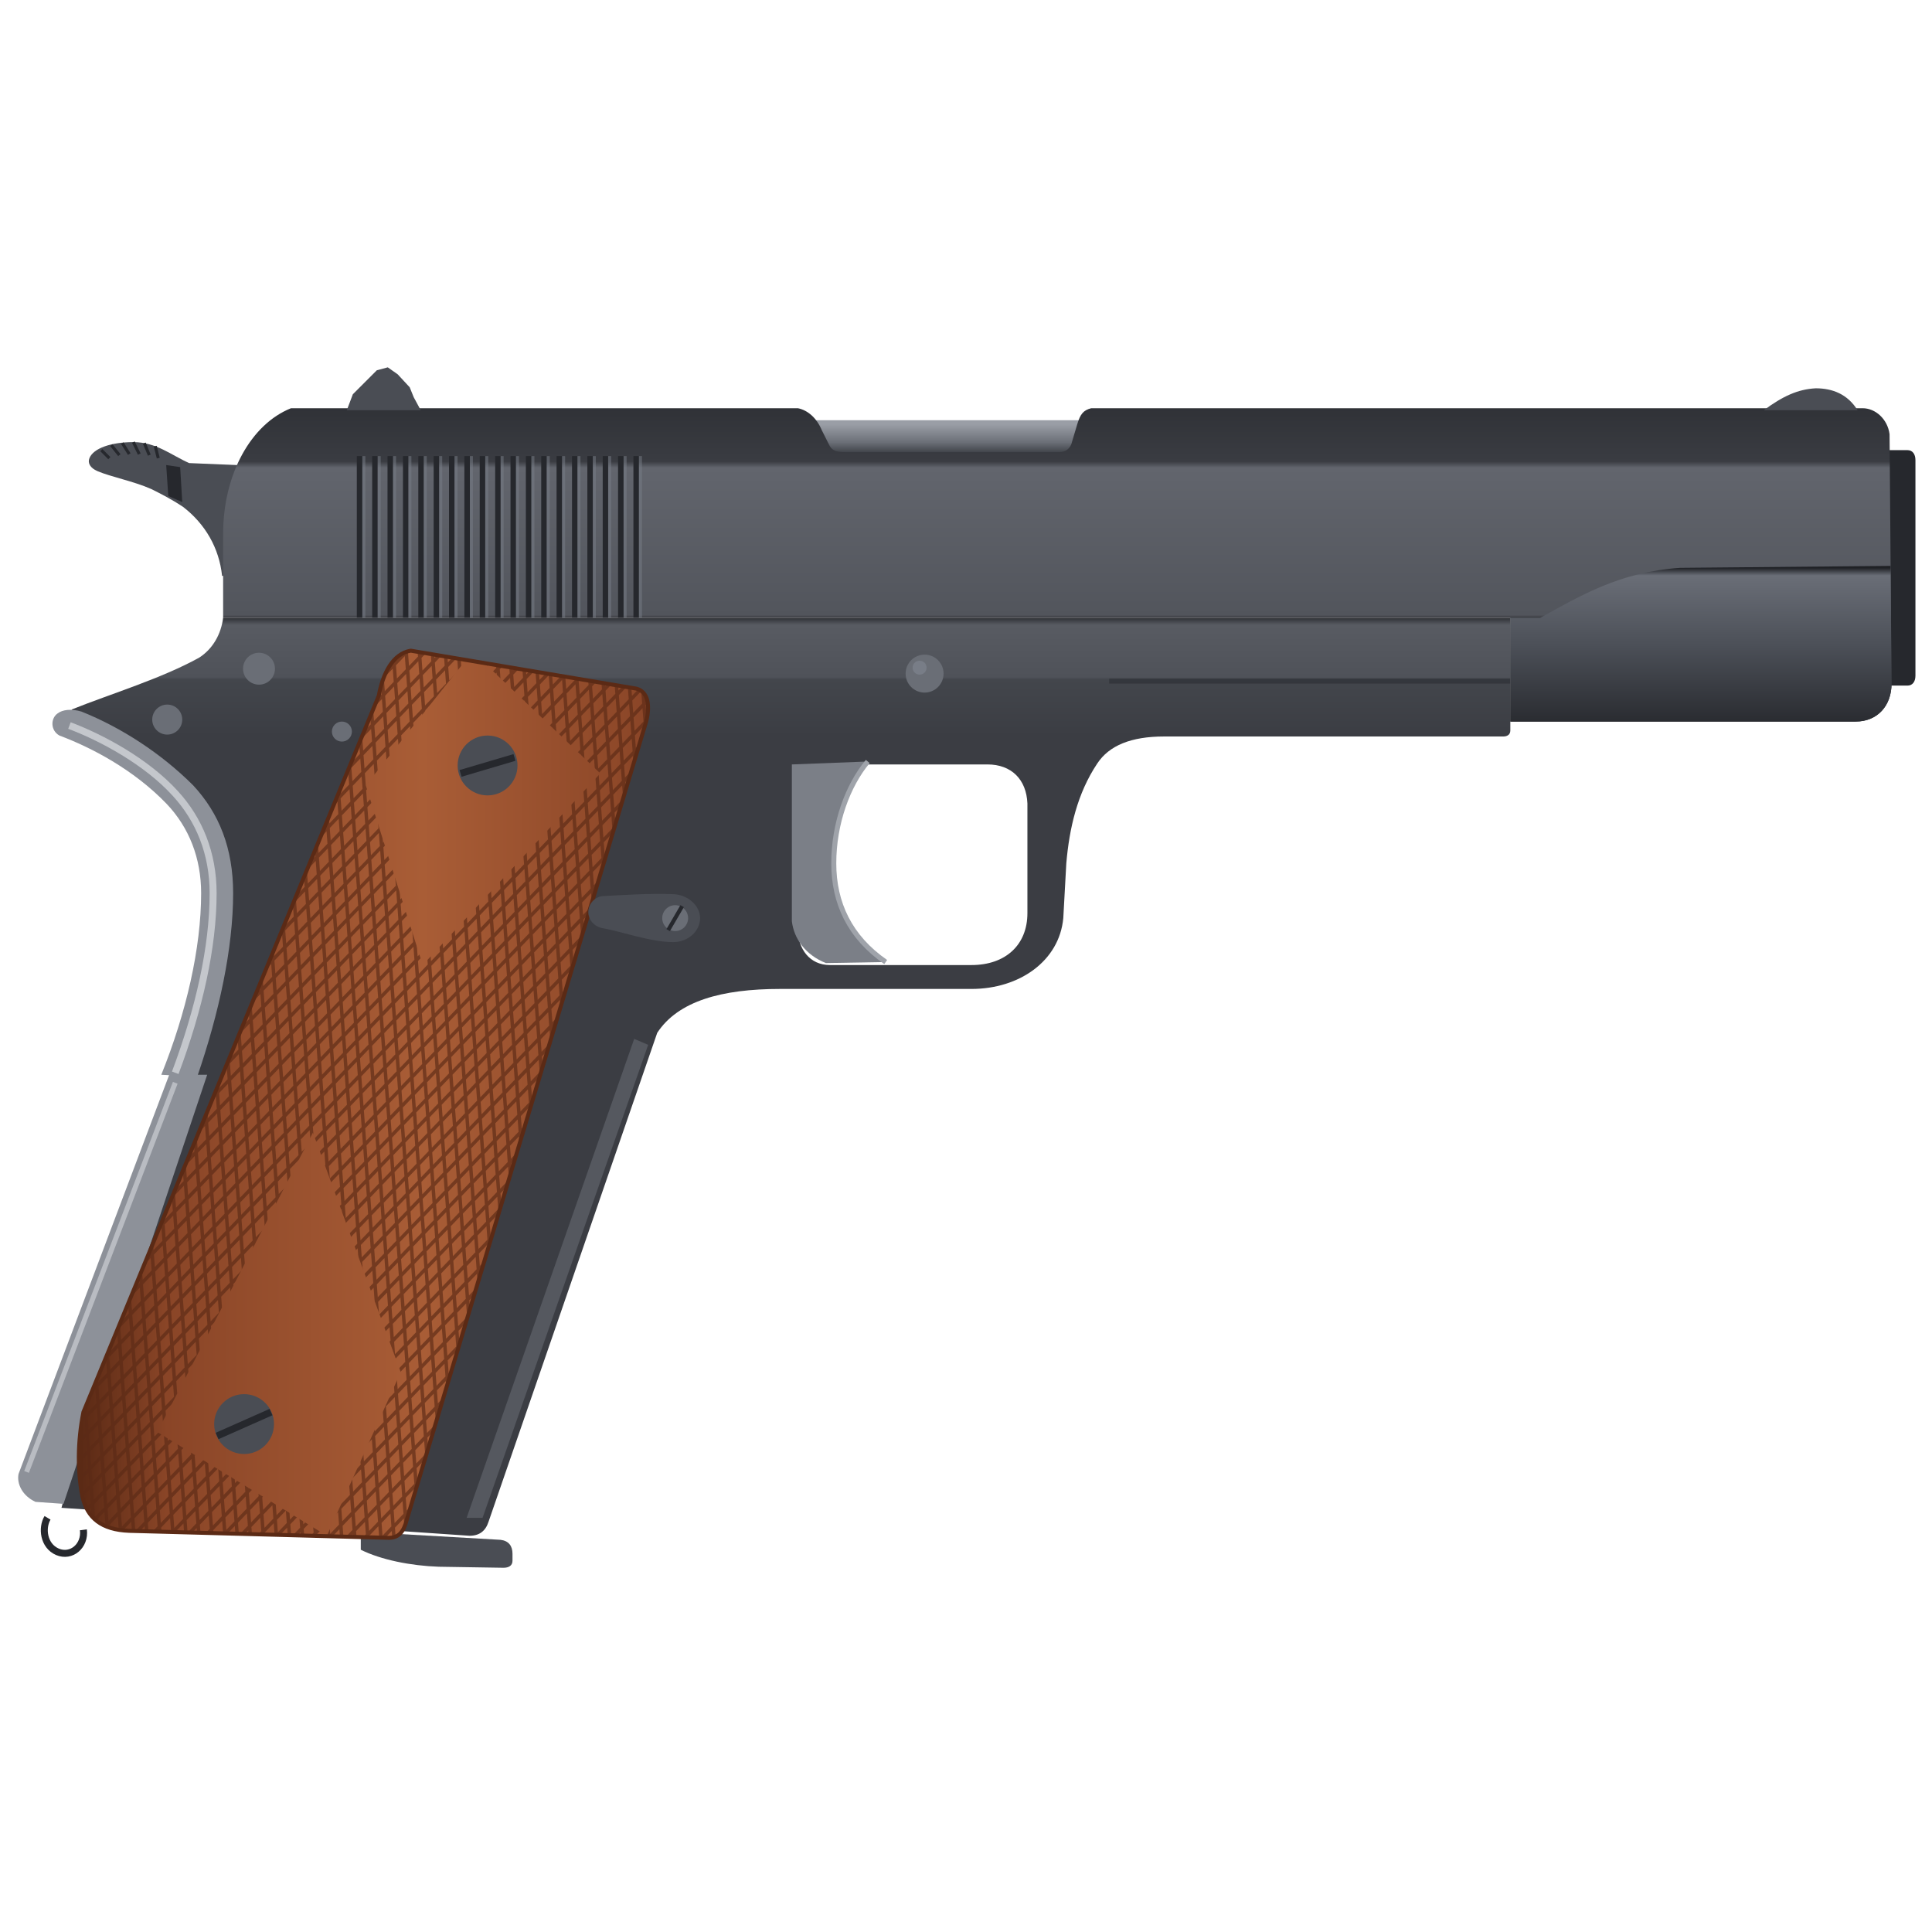
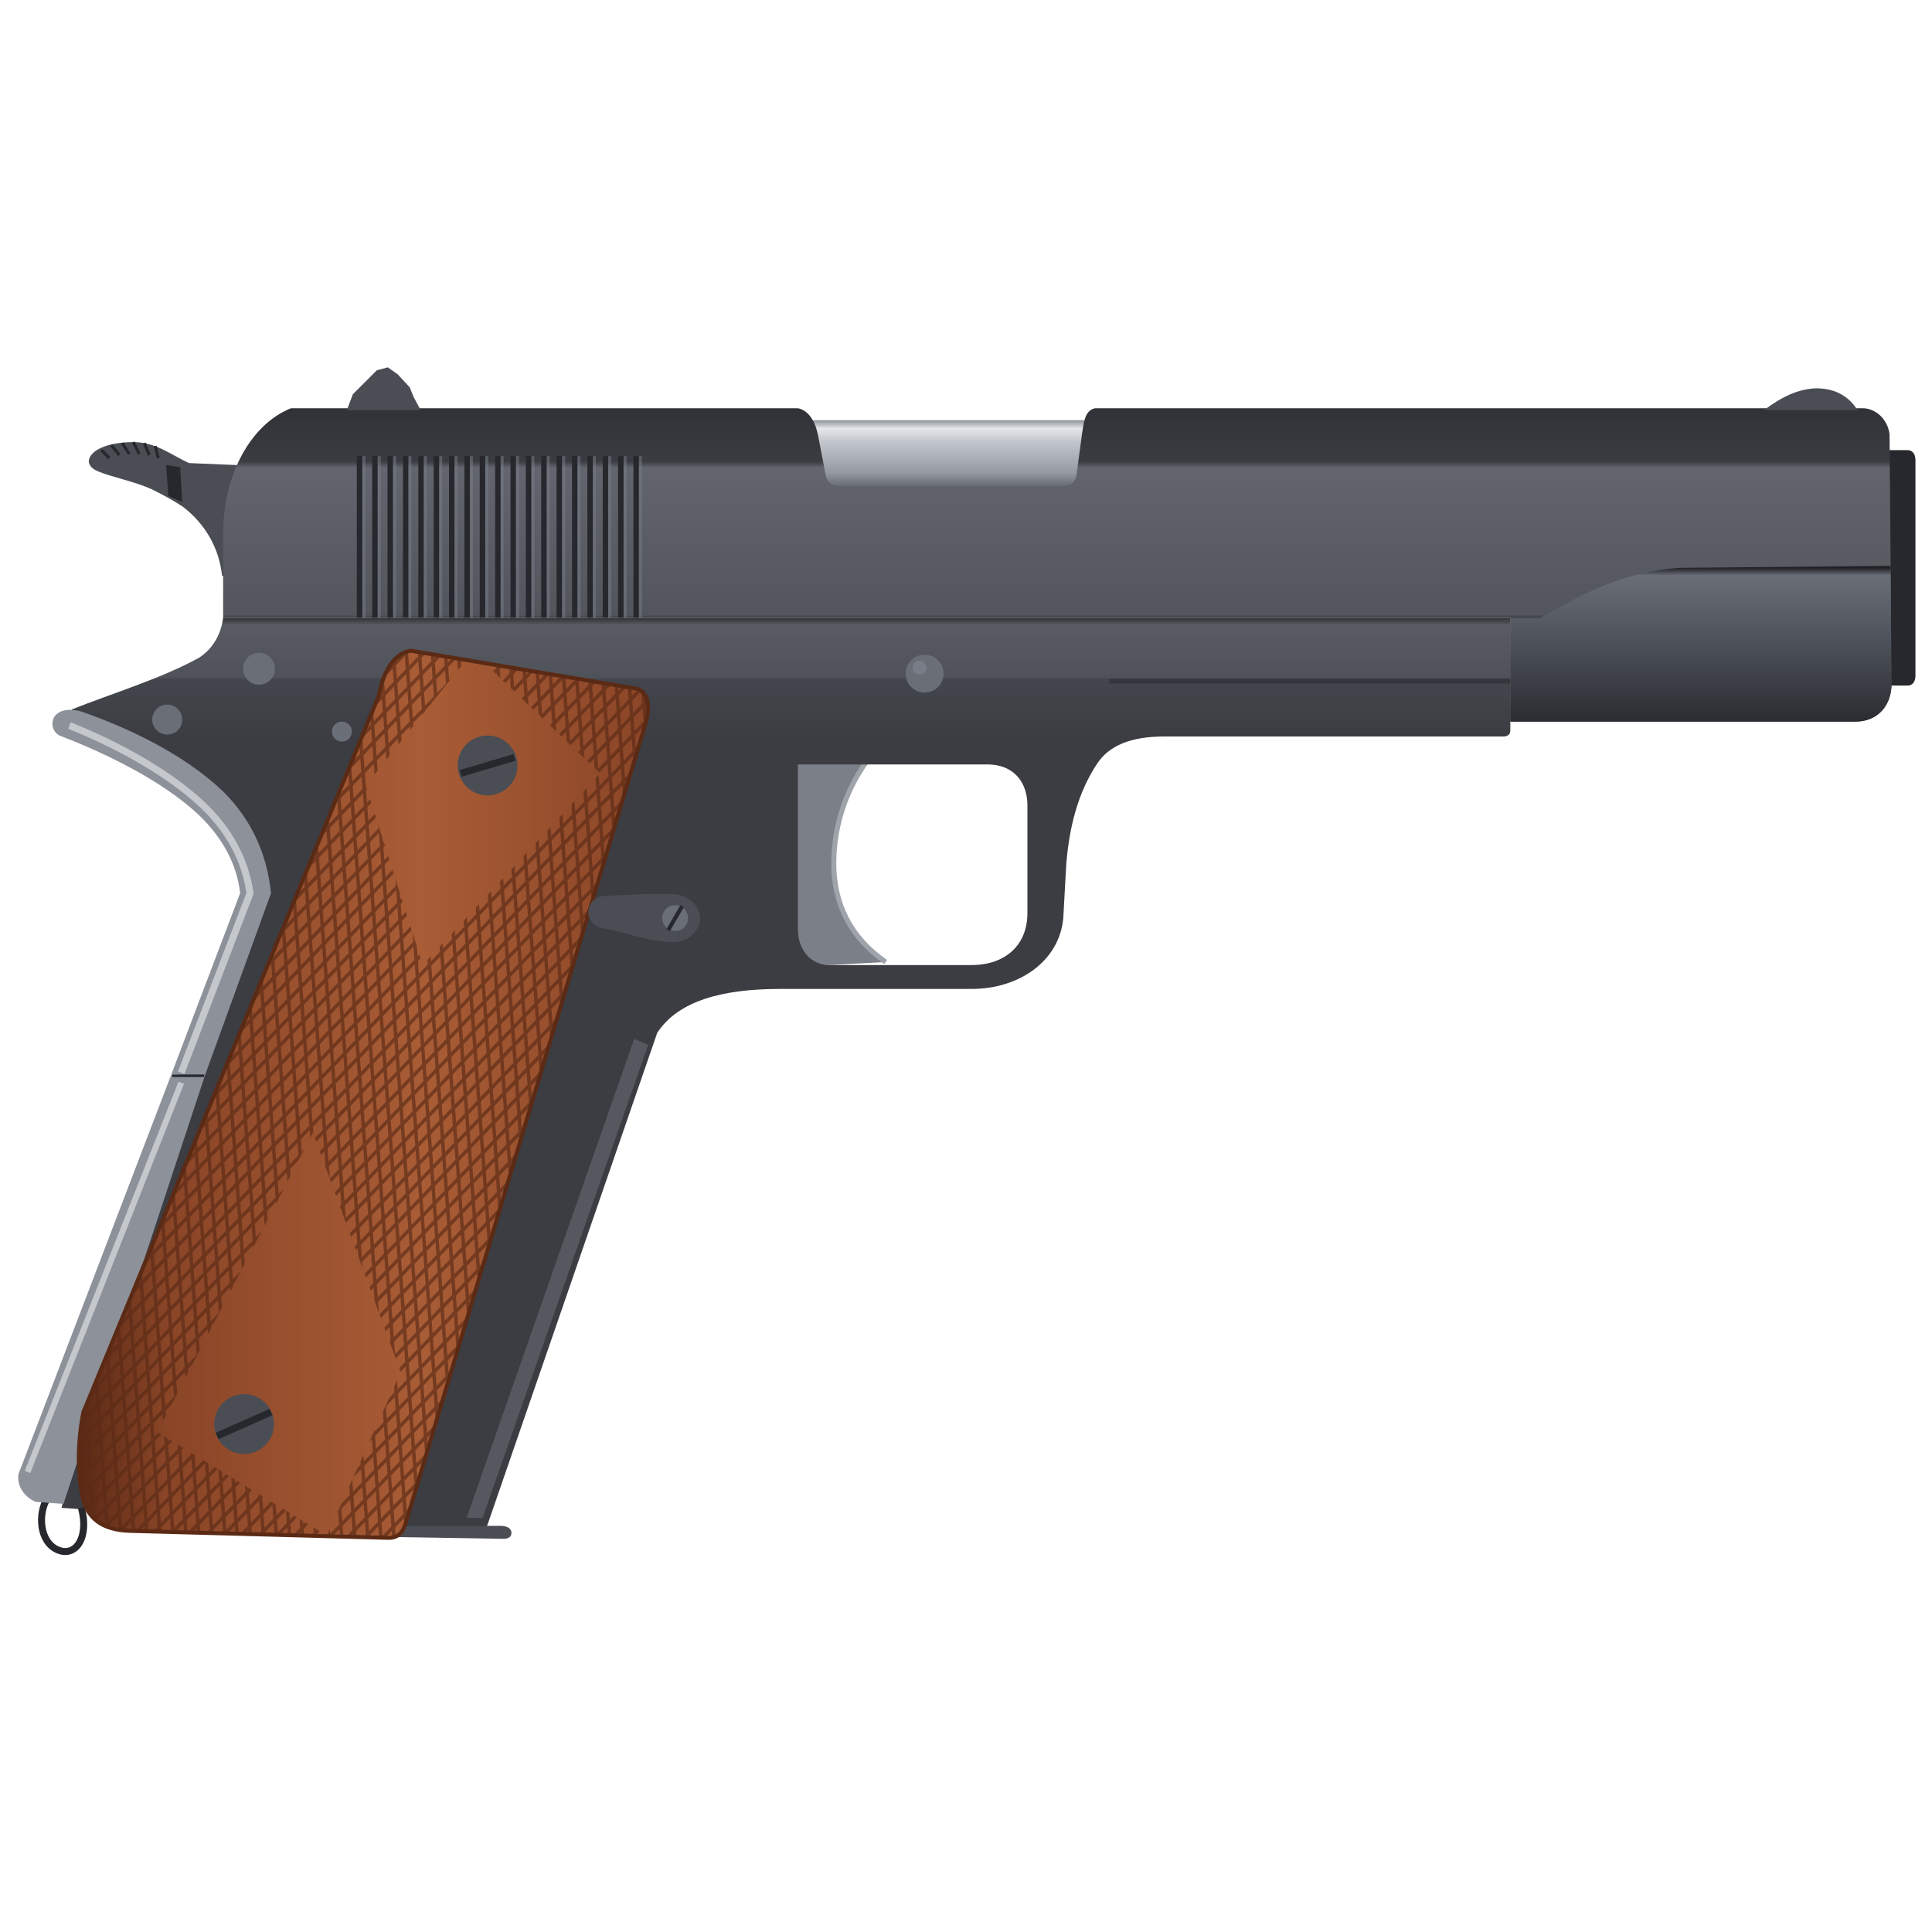
<svg xmlns="http://www.w3.org/2000/svg" width="256" height="256" viewBox="-113.68 -65.61 224 224" fill-rule="evenodd" stroke-linejoin="round" clip-rule="evenodd">
  <defs>
    <linearGradient id="m1911-slide-shading" gradientUnits="userSpaceOnUse" x1="0" y1="-18.28" x2="0" y2="18.05">
      <stop offset="0" stop-color="#303237" />
      <stop offset="0.17" stop-color="#3a3c42" />
      <stop offset="0.19" stop-color="#62656d" />
      <stop offset="0.66" stop-color="#52555c" />
      <stop offset="0.67" stop-color="#36383d" />
      <stop offset="1" stop-color="#36383d" />
    </linearGradient>
    <linearGradient id="m1911-nose-shading" gradientUnits="userSpaceOnUse" x1="0" y1="0.23" x2="0" y2="18.05">
      <stop offset="0" stop-color="#1f2125" />
      <stop offset="0.05" stop-color="#6a6e77" />
      <stop offset="0.5" stop-color="#4c5058" />
      <stop offset="1" stop-color="#2a2c31" />
    </linearGradient>
    <linearGradient id="m1911-frame-shading" gradientUnits="userSpaceOnUse" x1="0" y1="6.02" x2="0" y2="19.78">
      <stop offset="0" stop-color="#2e3035" />
      <stop offset="0.06" stop-color="#585b62" />
      <stop offset="0.5" stop-color="#4f5259" />
      <stop offset="0.52" stop-color="#43464c" />
      <stop offset="1" stop-color="#3b3d43" />
    </linearGradient>
-     <linearGradient id="m1911-barrel-shading" gradientUnits="userSpaceOnUse" x1="0" y1="-16.43" x2="0" y2="-12.96">
-       <stop offset="0" stop-color="#9a9ea6" />
-       <stop offset="0.6" stop-color="#6c7078" />
-       <stop offset="1" stop-color="#3a3d43" />
+     <linearGradient id="m1911-barrel-shading" gradientUnits="userSpaceOnUse" x1="0" y1="-16.89" x2="0" y2="-8.79">
+       <stop offset="0" stop-color="#8d9198" />
+       <stop offset="0.12" stop-color="#e4e7eb" />
+       <stop offset="0.3" stop-color="#c3c7cd" />
+       <stop offset="0.75" stop-color="#9599a1" />
+       <stop offset="1" stop-color="#5a5e66" />
    </linearGradient>
    <linearGradient id="m1911-wood-shading" gradientUnits="userSpaceOnUse" x1="-104.24" y1="-26.84" x2="-38.29" y2="-26.84">
      <stop offset="0" stop-color="#5b2a15" />
      <stop offset="0.15" stop-color="#8a4527" />
      <stop offset="0.6" stop-color="#a95d36" />
      <stop offset="1" stop-color="#8a4527" />
    </linearGradient>
    <clipPath id="m1911-panel-clip">
      <path d="M-66.06,9.83 L-39.91,14.23 C-38.53,14.58 -38.29,16.2 -38.76,18.05 L-66.52,110.6 C-66.87,111.99 -67.45,112.69 -68.61,112.69 L-98.69,111.88 C-101.93,111.76 -103.55,110.37 -104.12,107.94 C-104.7,105.05 -104.7,101.58 -104.01,98.11 L-69.76,15.04 C-69.3,12.49 -68.14,10.18 -66.06,9.83 Z" />
    </clipPath>
  </defs>
  <g id="hammer">
    <path d="M-103.31,-12.49 C-102.85,-13.65 -100.77,-14.35 -98.22,-14.35 C-95.56,-14.35 -93.83,-12.84 -91.75,-11.92 L-83.42,-11.57 L-83.42,1.16 L-87.93,1.16 C-88.27,-2.08 -89.89,-4.86 -92.44,-6.83 C-93.83,-7.75 -94.98,-8.33 -96.14,-8.91 C-98.22,-9.83 -100.77,-10.3 -102.39,-10.99 C-103.2,-11.34 -103.55,-11.92 -103.31,-12.49 Z" fill="#4a4d54" />
    <path d="M-94.41,-11.69 L-92.79,-11.45 L-92.55,-7.4 L-94.17,-8.1 Z" fill="#26282d" />
    <path d="M-101.93,-13.42 L-101,-12.49 M-100.77,-14 L-99.84,-12.84 M-99.5,-14.23 L-98.69,-12.96 M-98.22,-14.35 L-97.53,-12.96 M-96.95,-14.23 L-96.37,-12.84 M-95.68,-13.88 L-95.33,-12.49" stroke="#26282d" stroke-width="0.35" fill="none" />
  </g>
  <g id="barrel">
-     <rect x="-20.36" y="-16.89" width="32.97" height="4.16" fill="url(#m1911-barrel-shading)" />
+     <rect x="-20.36" y="-16.89" width="33.55" height="8.1" fill="url(#m1911-barrel-shading)" />
    <path d="M104.93,-13.42 L107.48,-13.42 C108.06,-13.42 108.4,-12.96 108.4,-12.26 L108.4,12.73 C108.4,13.42 108.06,13.88 107.48,13.88 L104.93,13.88 Z" fill="#26282d" />
  </g>
+   <g id="trigger">
+     <path d="M-22.56,21.75 L-12.61,21.75 C-15.16,25.22 -17.01,29.85 -17.01,34.48 C-17.01,39.1 -15.16,43.04 -10.99,45.93 L-17.47,46.28 C-19.78,46.28 -21.87,44.66 -22.1,42.34 Z" fill="#7b7f87" />
+     <path d="M-12.84,22.21 C-15.39,25.45 -17.01,29.85 -17.01,34.48 C-17.01,39.1 -15.16,43.04 -10.99,45.93" stroke="#9fa3aa" stroke-width="0.58" fill="none" />
+   </g>
  <g id="frame">
-     <path d="M-87.81,6.02 L61.43,6.02 L61.43,19.09 C61.43,19.55 61.09,19.78 60.62,19.78 L21.29,19.78 C17.47,19.78 14.92,20.82 13.54,22.91 C11.22,26.38 10.3,30.43 9.95,34.48 L9.6,40.84 C9.14,45.81 4.51,49.05 -1.04,49.05 L-23.25,49.05 C-29.96,49.05 -35.06,50.44 -37.48,54.14 L-57.04,110.83 C-57.38,111.88 -58.08,112.45 -59.24,112.45 L-106.55,109.21 L-93.25,59 L-88.97,37.95 L-92.44,27.54 L-104.24,17.59 L-105.4,16.66 C-100.77,14.81 -94.98,13.07 -90.59,10.64 C-88.97,9.6 -88.04,7.87 -87.81,6.02 Z M0.81,23.02 C3.59,23.02 5.32,24.76 5.44,27.54 L5.44,40.26 C5.44,43.96 2.89,46.28 -1.04,46.28 L-17.47,46.28 C-19.78,46.28 -21.17,44.43 -21.17,42.11 L-21.17,23.02 Z" fill="url(#m1911-frame-shading)" />
+     <path d="M-87.81,6.02 L61.43,6.02 L61.43,19.09 C61.43,19.55 61.09,19.78 60.62,19.78 L21.29,19.78 C17.47,19.78 14.92,20.82 13.54,22.91 C11.22,26.38 10.3,30.43 9.95,34.48 L9.6,40.84 C9.14,45.81 4.51,49.05 -1.04,49.05 L-23.25,49.05 C-29.96,49.05 -35.06,50.44 -37.48,54.14 L-57.04,110.83 C-57.27,111.64 -57.85,112.57 -59,112.57 L-106.55,109.21 L-92.9,59 L-84.57,37.95 L-89.2,28.46 L-104.24,17.59 L-105.4,16.66 C-100.77,14.81 -94.98,13.07 -90.59,10.64 C-88.97,9.6 -88.04,7.87 -87.81,6.02 Z M0.81,23.02 C3.59,23.02 5.32,24.76 5.44,27.54 L5.44,40.26 C5.44,43.96 2.89,46.28 -1.04,46.28 L-17.47,46.28 C-19.78,46.28 -21.17,44.43 -21.17,42.11 L-21.17,23.02 Z" fill="url(#m1911-frame-shading)" />
    <path d="M-38.53,55.53 L-57.73,110.37 L-59.58,110.37 L-40.15,54.84 Z" fill="#6a6e76" opacity="0.55" />
    <path d="M14.92,13.07 L61.43,13.07 L61.43,13.65 L14.92,13.65 Z" fill="#26282d" opacity="0.5" />
  </g>
  <g id="grip-safety">
-     <path d="M-107.02,17.12 C-107.83,17.7 -107.83,19.09 -106.79,19.67 C-103.08,21.06 -98.22,23.6 -94.41,27.54 C-91.75,30.31 -90.36,33.9 -90.36,37.95 C-90.36,44.31 -92.09,51.83 -94.98,59 L-90.82,59.24 C-88.27,51.83 -86.65,44.31 -86.65,37.95 C-86.65,32.74 -88.27,28.69 -91.28,25.45 C-94.98,21.75 -99.61,18.74 -104.24,16.89 C-105.4,16.54 -106.44,16.66 -107.02,17.12 Z" fill="#8d9199" />
-     <path d="M-105.63,18.51 C-101.93,19.9 -96.72,22.68 -93.36,26.38 C-90.59,29.39 -88.97,33.32 -88.97,37.95 C-88.97,44.19 -90.59,51.37 -93.36,58.77" stroke="#c4c7cc" stroke-width="0.81" fill="none" />
+     <path d="M-107.02,17.12 C-107.83,17.7 -107.83,19.09 -106.79,19.67 C-101.93,21.52 -94.98,24.76 -90.59,28.92 C-87.81,31.58 -86.19,34.71 -85.84,37.95 L-93.83,59 L-89.89,59 L-82.26,37.95 C-82.72,33.32 -84.57,29.39 -87.81,26.15 C-92.44,21.75 -98.92,18.74 -104.24,16.89 C-105.4,16.54 -106.44,16.66 -107.02,17.12 Z" fill="#8d9199" />
+     <path d="M-105.63,18.51 C-101,20.36 -94.52,23.6 -90.13,27.77 C-87.12,30.66 -85.27,34.01 -84.69,37.95 L-92.67,58.77" stroke="#c4c7cc" stroke-width="0.81" fill="none" />
  </g>
  <g id="mainspring-housing">
-     <path d="M-94.06,59 L-89.66,59 L-106.32,108.75 L-109.56,108.52 C-111.07,107.83 -111.76,106.44 -111.53,105.28 Z" fill="#8d9199" />
-     <path d="M-93.36,59.93 L-110.6,105.05" stroke="#b9bcc2" stroke-width="0.58" fill="none" />
-     <path d="M-108.17,110.37 C-108.87,111.53 -108.64,113.61 -107.02,114.31 C-105.4,115 -103.78,113.61 -104.01,111.76" stroke="#26282d" stroke-width="0.81" fill="none" />
+     <path d="M-108.17,108.06 C-109.33,109.91 -109.1,113.15 -107.02,114.07 C-104.93,115 -103.31,112.69 -104.24,109.21" stroke="#26282d" stroke-width="0.81" fill="none" />
+     <path d="M-93.83,59 L-89.89,59 L-106.32,108.75 L-109.56,108.52 C-111.07,107.83 -111.76,106.44 -111.53,105.28 Z" fill="#8d9199" />
+     <path d="M-92.67,59.93 L-110.49,105.05" stroke="#c4c7cc" stroke-width="0.69" fill="none" />
+     <path d="M-93.71,59.12 L-90.01,59.12" stroke="#26282d" stroke-width="0.29" fill="none" />
  </g>
  <g id="magazine">
-     <path d="M-71.85,111.99 L-55.65,112.92 C-54.72,113.03 -54.26,113.61 -54.26,114.54 L-54.26,115.35 C-54.26,115.93 -54.72,116.16 -55.3,116.16 L-62.82,116.04 C-66.06,115.93 -69.53,115.23 -71.85,114.07 Z" fill="#4a4d54" />
+     <path d="M-69.53,111.3 L-55.65,111.3 C-54.84,111.3 -54.38,111.64 -54.38,112.11 C-54.38,112.57 -54.72,112.8 -55.3,112.8 L-69.53,112.57 Z" fill="#4a4d54" />
  </g>
  <g id="grip-panel">
    <path d="M-66.06,9.83 L-39.91,14.23 C-38.53,14.58 -38.29,16.2 -38.76,18.05 L-66.52,110.6 C-66.87,111.99 -67.45,112.69 -68.61,112.69 L-98.69,111.88 C-101.93,111.76 -103.55,110.37 -104.12,107.94 C-104.7,105.05 -104.7,101.58 -104.01,98.11 L-69.76,15.04 C-69.3,12.49 -68.14,10.18 -66.06,9.83 Z" fill="url(#m1911-wood-shading)" />
    <g clip-path="url(#m1911-panel-clip)">
      <path d="M12.15,-26.38 L24.18,135.13 M10.64,-26.26 L22.68,135.25 M9.14,-26.15 L21.17,135.36 M7.64,-26.03 L19.67,135.48 M6.13,-25.92 L18.16,135.59 M4.63,-25.8 L16.66,135.71 M3.12,-25.68 L15.16,135.82 M1.62,-25.57 L13.65,135.94 M0.12,-25.45 L12.15,136.06 M-1.39,-25.34 L10.64,136.17 M-2.89,-25.22 L9.14,136.29 M-4.4,-25.11 L7.64,136.4 M-5.9,-24.99 L6.13,136.52 M-7.4,-24.99 L4.63,136.63 M-8.91,-24.87 L3.12,136.75 M-10.41,-24.76 L1.62,136.87 M-11.92,-24.64 L0.12,136.98 M-13.42,-24.53 L-1.27,136.98 M-14.92,-24.41 L-2.78,137.1 M-16.43,-24.3 L-4.28,137.21 M-17.93,-24.18 L-5.78,137.33 M-19.32,-24.06 L-7.29,137.44 M-20.82,-23.95 L-8.79,137.56 M-22.33,-23.83 L-10.3,137.68 M-23.83,-23.72 L-11.8,137.79 M-25.34,-23.6 L-13.3,137.91 M-26.84,-23.49 L-14.81,138.02 M-28.34,-23.37 L-16.31,138.14 M-29.85,-23.25 L-17.82,138.25 M-31.35,-23.14 L-19.32,138.37 M-32.86,-23.02 L-20.82,138.49 M-34.36,-22.91 L-22.33,138.6 M-35.87,-22.79 L-23.83,138.72 M-37.37,-22.68 L-25.34,138.83 M-38.87,-22.56 L-26.84,138.95 M-40.38,-22.44 L-28.34,139.06 M-41.88,-22.33 L-29.85,139.18 M-43.39,-22.21 L-31.35,139.3 M-44.89,-22.1 L-32.86,139.41 M-46.39,-21.98 L-34.36,139.53 M-47.9,-21.87 L-35.87,139.64 M-49.4,-21.75 L-37.37,139.76 M-50.91,-21.63 L-38.87,139.87 M-52.41,-21.52 L-40.38,139.99 M-53.91,-21.52 L-41.88,140.1 M-55.42,-21.4 L-43.27,140.22 M-56.92,-21.29 L-44.77,140.34 M-58.43,-21.17 L-46.28,140.34 M-59.81,-21.06 L-47.78,140.45 M-61.32,-20.94 L-49.29,140.57 M-62.82,-20.82 L-50.79,140.68 M-64.33,-20.71 L-52.29,140.8 M-65.83,-20.59 L-53.8,140.91 M-67.33,-20.48 L-55.3,141.03 M-68.84,-20.36 L-56.81,141.15 M-70.34,-20.25 L-58.31,141.26 M-71.85,-20.13 L-59.81,141.38 M-73.35,-20.01 L-61.32,141.49 M-74.85,-19.9 L-62.82,141.61 M-76.36,-19.78 L-64.33,141.72 M-77.86,-19.67 L-65.83,141.84 M-79.37,-19.55 L-67.33,141.96 M-80.87,-19.44 L-68.84,142.07 M-82.37,-19.32 L-70.34,142.19 M-83.88,-19.21 L-71.85,142.3 M-85.38,-19.09 L-73.35,142.42 M-86.89,-18.97 L-74.85,142.53 M-88.39,-18.86 L-76.36,142.65 M-89.89,-18.74 L-77.86,142.77 M-91.4,-18.63 L-79.37,142.88 M-92.9,-18.51 L-80.87,143 M-94.41,-18.4 L-82.37,143.11 M-95.91,-18.28 L-83.88,143.23 M-97.41,-18.16 L-85.27,143.34 M-98.92,-18.16 L-86.77,143.46 M-100.42,-18.05 L-88.27,143.58 M-101.81,-17.93 L-89.78,143.69 M-103.31,-17.82 L-91.28,143.69 M-104.82,-17.7 L-92.79,143.81 M-106.32,-17.59 L-94.29,143.92 M-107.83,-17.47 L-95.79,144.04 M-109.33,-17.35 L-97.3,144.15 M-110.83,-17.24 L-98.8,144.27 M-112.34,-17.12 L-100.31,144.39 M-113.84,-17.01 L-101.81,144.5 M-115.35,-16.89 L-103.31,144.62 M-116.85,-16.78 L-104.82,144.73 M-118.35,-16.66 L-106.32,144.85 M-119.86,-16.54 L-107.83,144.96 M-121.36,-16.43 L-109.33,145.08 M-122.87,-16.31 L-110.83,145.2 M-124.37,-16.2 L-112.34,145.31 M-125.87,-16.08 L-113.84,145.43 M-127.38,-15.97 L-115.35,145.54 M-128.88,-15.85 L-116.85,145.66 M-130.39,-15.73 L-118.35,145.77 M-131.89,-15.62 L-119.86,145.89 M-133.39,-15.5 L-121.36,146.01 M-134.9,-15.39 L-122.87,146.12 M-136.4,-15.27 L-124.37,146.24 M-137.91,-15.16 L-125.76,146.35 M-139.41,-15.04 L-127.26,146.47 M-140.91,-14.92 L-128.77,146.58 M-142.42,-14.81 L-130.27,146.7 M-143.81,-14.81 L-131.78,146.82 M-145.31,-14.69 L-133.28,146.93 M-146.82,-14.58 L-134.78,147.05 M-148.32,-14.46 L-136.29,147.16 M-149.82,-14.35 L-137.79,147.16 M-151.33,-14.23 L-139.3,147.28 M-152.83,-14.11 L-140.8,147.39 M-154.34,-14 L-142.3,147.51 M-155.84,-13.88 L-143.81,147.63 M-157.34,-13.77 L-145.31,147.74 M-158.85,-13.65 L-146.82,147.86 M-160.35,-13.54 L-148.32,147.97 M-161.86,-13.42 L-149.82,148.09 M-163.36,-13.3 L-151.33,148.2 M-164.86,-13.19 L-152.83,148.32 M-166.37,-13.07 L-154.34,148.43 M-167.87,-12.96 L-155.84,148.55 M49.29,65.25 L-62.94,181.99 M48.24,64.21 L-63.98,180.94 M47.2,63.17 L-65.02,179.9 M46.05,62.13 L-66.18,178.86 M45,61.09 L-67.22,177.82 M43.96,60.04 L-68.37,176.78 M42.81,59 L-69.42,175.74 M41.77,57.96 L-70.46,174.7 M40.61,56.92 L-71.61,173.66 M39.57,55.88 L-72.66,172.61 M38.53,54.84 L-73.7,171.57 M37.37,53.8 L-74.85,170.53 M36.33,52.76 L-75.9,169.49 M35.29,51.72 L-77.05,168.45 M34.13,50.67 L-78.09,167.41 M33.09,49.63 L-79.13,166.37 M31.93,48.59 L-80.29,165.33 M30.89,47.55 L-81.33,164.28 M29.85,46.51 L-82.37,163.24 M28.69,45.47 L-83.53,162.2 M27.65,44.43 L-84.57,161.16 M26.61,43.39 L-85.73,160.12 M25.45,42.34 L-86.77,159.08 M24.41,41.3 L-87.81,158.04 M23.25,40.26 L-88.97,157 M22.21,39.22 L-90.01,155.96 M21.17,38.18 L-91.05,154.91 M20.01,37.14 L-92.21,153.87 M18.97,36.1 L-93.25,152.83 M17.93,35.06 L-94.29,151.79 M16.78,34.01 L-95.45,150.75 M15.73,32.97 L-96.49,149.71 M14.58,31.93 L-97.65,148.67 M13.54,30.89 L-98.69,147.63 M12.49,29.85 L-99.73,146.58 M11.34,28.81 L-100.88,145.54 M10.3,27.65 L-101.93,144.5 M9.26,26.61 L-102.97,143.46 M8.1,25.57 L-104.12,142.42 M7.06,24.53 L-105.17,141.38 M6.02,23.49 L-106.32,140.34 M4.86,22.44 L-107.36,139.3 M3.82,21.4 L-108.4,138.25 M2.66,20.36 L-109.56,137.21 M1.62,19.32 L-110.6,136.17 M0.58,18.28 L-111.64,135.13 M-0.58,17.24 L-112.8,134.09 M-1.62,16.2 L-113.84,133.05 M-2.66,15.16 L-115,132.01 M-3.82,14.11 L-116.04,130.97 M-4.86,13.07 L-117.08,129.92 M-6.02,12.03 L-118.24,128.88 M-7.06,10.99 L-119.28,127.84 M-8.1,9.95 L-120.32,126.8 M-9.26,8.91 L-121.48,125.76 M-10.3,7.87 L-122.52,124.72 M-11.34,6.83 L-123.68,123.68 M-12.49,5.78 L-124.72,122.64 M-13.54,4.74 L-125.76,121.59 M-14.69,3.7 L-126.92,120.55 M-15.73,2.66 L-127.96,119.51 M-16.78,1.62 L-129,118.47 M-17.93,0.58 L-130.16,117.43 M-18.97,-0.46 L-131.2,116.39 M-20.01,-1.5 L-132.35,115.35 M-21.17,-2.55 L-133.39,114.31 M-22.21,-3.59 L-134.44,113.26 M-23.37,-4.63 L-135.59,112.22 M-24.41,-5.67 L-136.63,111.18 M-25.45,-6.71 L-137.68,110.14 M-26.61,-7.75 L-138.83,109.1 M-27.65,-8.79 L-139.87,108.06 M-28.69,-9.83 L-141.03,107.02 M-29.85,-10.88 L-142.07,105.98 M-30.89,-11.92 L-143.11,104.93 M-32.05,-12.96 L-144.27,103.89 M-33.09,-14 L-145.31,102.85 M-34.13,-15.04 L-146.35,101.81 M-35.29,-16.08 L-147.51,100.77 M-36.33,-17.12 L-148.55,99.73 M-37.37,-18.16 L-149.71,98.69 M-38.53,-19.21 L-150.75,97.65 M-39.57,-20.25 L-151.79,96.6 M-40.72,-21.29 L-152.95,95.56 M-41.77,-22.33 L-153.99,94.52 M-42.81,-23.37 L-155.03,93.36 M-43.96,-24.41 L-156.19,92.32 M-45,-25.45 L-157.23,91.28 M-46.05,-26.49 L-158.27,90.24 M-47.2,-27.54 L-159.43,89.2 M-48.24,-28.58 L-160.47,88.16 M-49.4,-29.62 L-161.62,87.12 M-50.44,-30.66 L-162.67,86.08 M-51.48,-31.7 L-163.71,85.03 M-52.64,-32.74 L-164.86,83.99 M-53.68,-33.78 L-165.9,82.95 M-54.72,-34.82 L-166.95,81.91 M-55.88,-35.87 L-168.1,80.87 M-56.92,-36.91 L-169.14,79.83 M-57.96,-37.95 L-170.3,78.79 M-59.12,-38.99 L-171.34,77.75 M-60.16,-40.03 L-172.38,76.7 M-61.32,-41.07 L-173.54,75.66 M-62.36,-42.11 L-174.58,74.62 M-63.4,-43.15 L-175.62,73.58 M-64.56,-44.19 L-176.78,72.54 M-65.6,-45.24 L-177.82,71.5 M-66.64,-46.28 L-178.98,70.46 M-67.8,-47.32 L-180.02,69.42 M-68.84,-48.36 L-181.06,68.37 M-69.99,-49.4 L-182.22,67.33 M-71.04,-50.44 L-183.26,66.29 M-72.08,-51.48 L-184.3,65.25 M-73.23,-52.52 L-185.46,64.21 M-74.28,-53.57 L-186.5,63.17 M-75.32,-54.61 L-187.66,62.13 M-76.47,-55.65 L-188.7,61.09 M-77.51,-56.69 L-189.74,60.04 M-78.67,-57.73 L-190.89,59 M-79.71,-58.77 L-191.94,57.96 M-80.75,-59.81 L-192.98,56.92" stroke="#5b2a15" stroke-width="0.4" opacity="0.65" fill="none" />
    </g>
    <path d="M-58.89,9.95 L-44.08,24.06 L-64.67,46.28 L-71.27,25.45 Z" fill="url(#m1911-wood-shading)" clip-path="url(#m1911-panel-clip)" />
    <path d="M-77.4,65.71 L-67.22,93.48 L-75.78,112.45 L-95.45,100.42 Z" fill="url(#m1911-wood-shading)" clip-path="url(#m1911-panel-clip)" />
    <path d="M-66.06,9.83 L-39.91,14.23 C-38.53,14.58 -38.29,16.2 -38.76,18.05 L-66.52,110.6 C-66.87,111.99 -67.45,112.69 -68.61,112.69 L-98.69,111.88 C-101.93,111.76 -103.55,110.37 -104.12,107.94 C-104.7,105.05 -104.7,101.58 -104.01,98.11 L-69.76,15.04 C-69.3,12.49 -68.14,10.18 -66.06,9.83 Z" stroke="#5b2a15" stroke-width="0.46" fill="none" />
    <circle cx="-57.15" cy="23.14" r="3.47" fill="#4a4d54" />
    <path d="M-60.28,24.06 L-54.03,22.21" stroke="#26282d" stroke-width="0.81" />
    <circle cx="-85.38" cy="99.5" r="3.47" fill="#4a4d54" />
    <path d="M-88.51,100.88 L-82.26,98.11" stroke="#26282d" stroke-width="0.81" />
  </g>
-   <g id="trigger">
-     <path d="M-21.87,23.02 L-13.07,22.68 C-15.39,25.45 -17.01,29.85 -17.01,34.48 C-17.01,39.1 -15.16,43.04 -10.99,45.93 L-17.93,46.05 C-20.25,45.12 -21.63,43.27 -21.87,41.19 Z" fill="#7b7f87" />
-     <path d="M-13.07,22.68 C-15.39,25.45 -17.01,29.85 -17.01,34.48 C-17.01,39.1 -15.16,43.04 -10.99,45.93" stroke="#9fa3aa" stroke-width="0.58" fill="none" />
-   </g>
  <g id="slide">
-     <path d="M-79.94,-18.28 L-21.17,-18.28 C-20.01,-18.05 -18.97,-17.12 -18.4,-15.73 L-17.47,-13.88 C-17.12,-13.3 -16.54,-13.19 -15.73,-13.19 L9.14,-13.19 C9.83,-13.19 10.3,-13.54 10.53,-14.11 L11.22,-16.43 C11.57,-17.59 11.92,-18.05 12.84,-18.28 L102.27,-18.28 C103.78,-18.28 105.17,-17.01 105.4,-15.27 L105.63,13.65 C105.63,16.2 104.01,18.05 101.46,18.05 L61.43,18.05 L61.43,6.02 L-87.81,6.02 L-87.81,-3.7 C-87.81,-10.64 -84.57,-16.43 -79.94,-18.28 Z" fill="url(#m1911-slide-shading)" />
+     <path d="M-79.94,-18.28 L-21.17,-18.28 C-20.01,-18.05 -19.21,-16.89 -18.86,-15.27 L-17.93,-10.41 C-17.7,-9.6 -17.12,-9.26 -16.31,-9.26 L9.6,-9.26 C10.41,-9.26 10.88,-9.6 11.11,-10.41 L11.8,-15.5 C12.03,-17.12 12.26,-18.05 13.3,-18.28 L102.27,-18.28 C103.78,-18.28 105.17,-17.01 105.4,-15.27 L105.63,13.65 C105.63,16.2 104.01,18.05 101.46,18.05 L61.43,18.05 L61.43,6.02 L-87.81,6.02 L-87.81,-3.7 C-87.81,-10.64 -84.57,-16.43 -79.94,-18.28 Z" fill="url(#m1911-slide-shading)" />
    <path d="M61.43,6.02 L64.9,6.02 C69.53,3.47 74.16,0.69 81.1,0.23 L105.51,0 L105.63,13.65 C105.63,16.2 104.01,18.05 101.46,18.05 L61.43,18.05 Z" fill="url(#m1911-nose-shading)" />
    <g id="serrations">
      <rect x="-72.31" y="-12.73" width="0.64" height="18.74" fill="#26282d" />
      <rect x="-71.67" y="-12.73" width="0.35" height="18.74" fill="#787d87" opacity="0.5" />
      <rect x="-70.53" y="-12.73" width="0.64" height="18.74" fill="#26282d" />
      <rect x="-69.89" y="-12.73" width="0.35" height="18.74" fill="#787d87" opacity="0.5" />
      <rect x="-68.75" y="-12.73" width="0.64" height="18.74" fill="#26282d" />
      <rect x="-68.11" y="-12.73" width="0.35" height="18.74" fill="#787d87" opacity="0.5" />
      <rect x="-66.96" y="-12.73" width="0.64" height="18.74" fill="#26282d" />
      <rect x="-66.33" y="-12.73" width="0.35" height="18.74" fill="#787d87" opacity="0.5" />
      <rect x="-65.18" y="-12.73" width="0.64" height="18.74" fill="#26282d" />
      <rect x="-64.55" y="-12.73" width="0.35" height="18.74" fill="#787d87" opacity="0.5" />
      <rect x="-63.4" y="-12.73" width="0.64" height="18.74" fill="#26282d" />
      <rect x="-62.76" y="-12.73" width="0.35" height="18.74" fill="#787d87" opacity="0.5" />
      <rect x="-61.62" y="-12.73" width="0.64" height="18.74" fill="#26282d" />
      <rect x="-60.98" y="-12.73" width="0.35" height="18.74" fill="#787d87" opacity="0.5" />
      <rect x="-59.84" y="-12.73" width="0.64" height="18.74" fill="#26282d" />
      <rect x="-59.2" y="-12.73" width="0.35" height="18.74" fill="#787d87" opacity="0.5" />
      <rect x="-58.06" y="-12.73" width="0.64" height="18.74" fill="#26282d" />
      <rect x="-57.42" y="-12.73" width="0.35" height="18.74" fill="#787d87" opacity="0.5" />
      <rect x="-56.27" y="-12.73" width="0.64" height="18.74" fill="#26282d" />
      <rect x="-55.64" y="-12.73" width="0.35" height="18.74" fill="#787d87" opacity="0.5" />
      <rect x="-54.49" y="-12.73" width="0.64" height="18.74" fill="#26282d" />
      <rect x="-53.86" y="-12.73" width="0.35" height="18.74" fill="#787d87" opacity="0.5" />
      <rect x="-52.71" y="-12.73" width="0.64" height="18.74" fill="#26282d" />
      <rect x="-52.07" y="-12.73" width="0.35" height="18.74" fill="#787d87" opacity="0.5" />
      <rect x="-50.93" y="-12.73" width="0.64" height="18.74" fill="#26282d" />
      <rect x="-50.29" y="-12.73" width="0.35" height="18.74" fill="#787d87" opacity="0.5" />
      <rect x="-49.15" y="-12.73" width="0.64" height="18.74" fill="#26282d" />
      <rect x="-48.51" y="-12.73" width="0.35" height="18.74" fill="#787d87" opacity="0.5" />
      <rect x="-47.36" y="-12.73" width="0.64" height="18.74" fill="#26282d" />
      <rect x="-46.73" y="-12.73" width="0.35" height="18.74" fill="#787d87" opacity="0.5" />
      <rect x="-45.58" y="-12.73" width="0.64" height="18.74" fill="#26282d" />
      <rect x="-44.95" y="-12.73" width="0.35" height="18.74" fill="#787d87" opacity="0.5" />
      <rect x="-43.8" y="-12.73" width="0.64" height="18.74" fill="#26282d" />
      <rect x="-43.17" y="-12.73" width="0.35" height="18.74" fill="#787d87" opacity="0.5" />
      <rect x="-42.02" y="-12.73" width="0.64" height="18.74" fill="#26282d" />
      <rect x="-41.38" y="-12.73" width="0.35" height="18.74" fill="#787d87" opacity="0.5" />
      <rect x="-40.24" y="-12.73" width="0.64" height="18.74" fill="#26282d" />
      <rect x="-39.6" y="-12.73" width="0.35" height="18.74" fill="#787d87" opacity="0.5" />
    </g>
    <path id="rear-sight" d="M-73.47,-18.05 L-72.77,-19.9 L-71.27,-21.4 L-69.99,-22.68 L-68.72,-23.02 L-67.57,-22.21 L-66.18,-20.71 L-65.71,-19.55 L-64.9,-18.05 Z" fill="#4a4d54" />
    <path id="front-sight" d="M90.82,-18.05 C93.02,-19.67 94.75,-20.48 96.84,-20.59 C98.8,-20.59 100.54,-19.9 101.69,-18.05 Z" fill="#4a4d54" />
  </g>
  <g id="pins" fill="#6a6e76">
    <circle cx="-83.65" cy="11.92" r="1.85" />
    <circle cx="-94.29" cy="17.82" r="1.74" />
    <circle cx="-74.04" cy="19.21" r="1.16" />
    <circle cx="-6.48" cy="12.49" r="2.2" />
    <circle cx="-7.06" cy="11.8" r="0.81" fill="#787d87" />
    <path d="M-43.85,38.29 C-41.77,38.18 -38.29,37.95 -35.75,38.06 C-34.01,38.06 -32.51,39.34 -32.51,40.84 C-32.51,42.34 -33.9,43.62 -35.63,43.62 C-38.29,43.62 -41.77,42.34 -43.85,42 C-44.89,41.77 -45.47,40.96 -45.47,40.15 C-45.47,39.22 -44.77,38.41 -43.85,38.29 Z" fill="#4a4d54" />
    <circle cx="-35.4" cy="40.84" r="1.5" fill="#6a6e76" />
    <path d="M-36.21,42.23 L-34.59,39.45" stroke="#26282d" stroke-width="0.46" />
  </g>
</svg>
